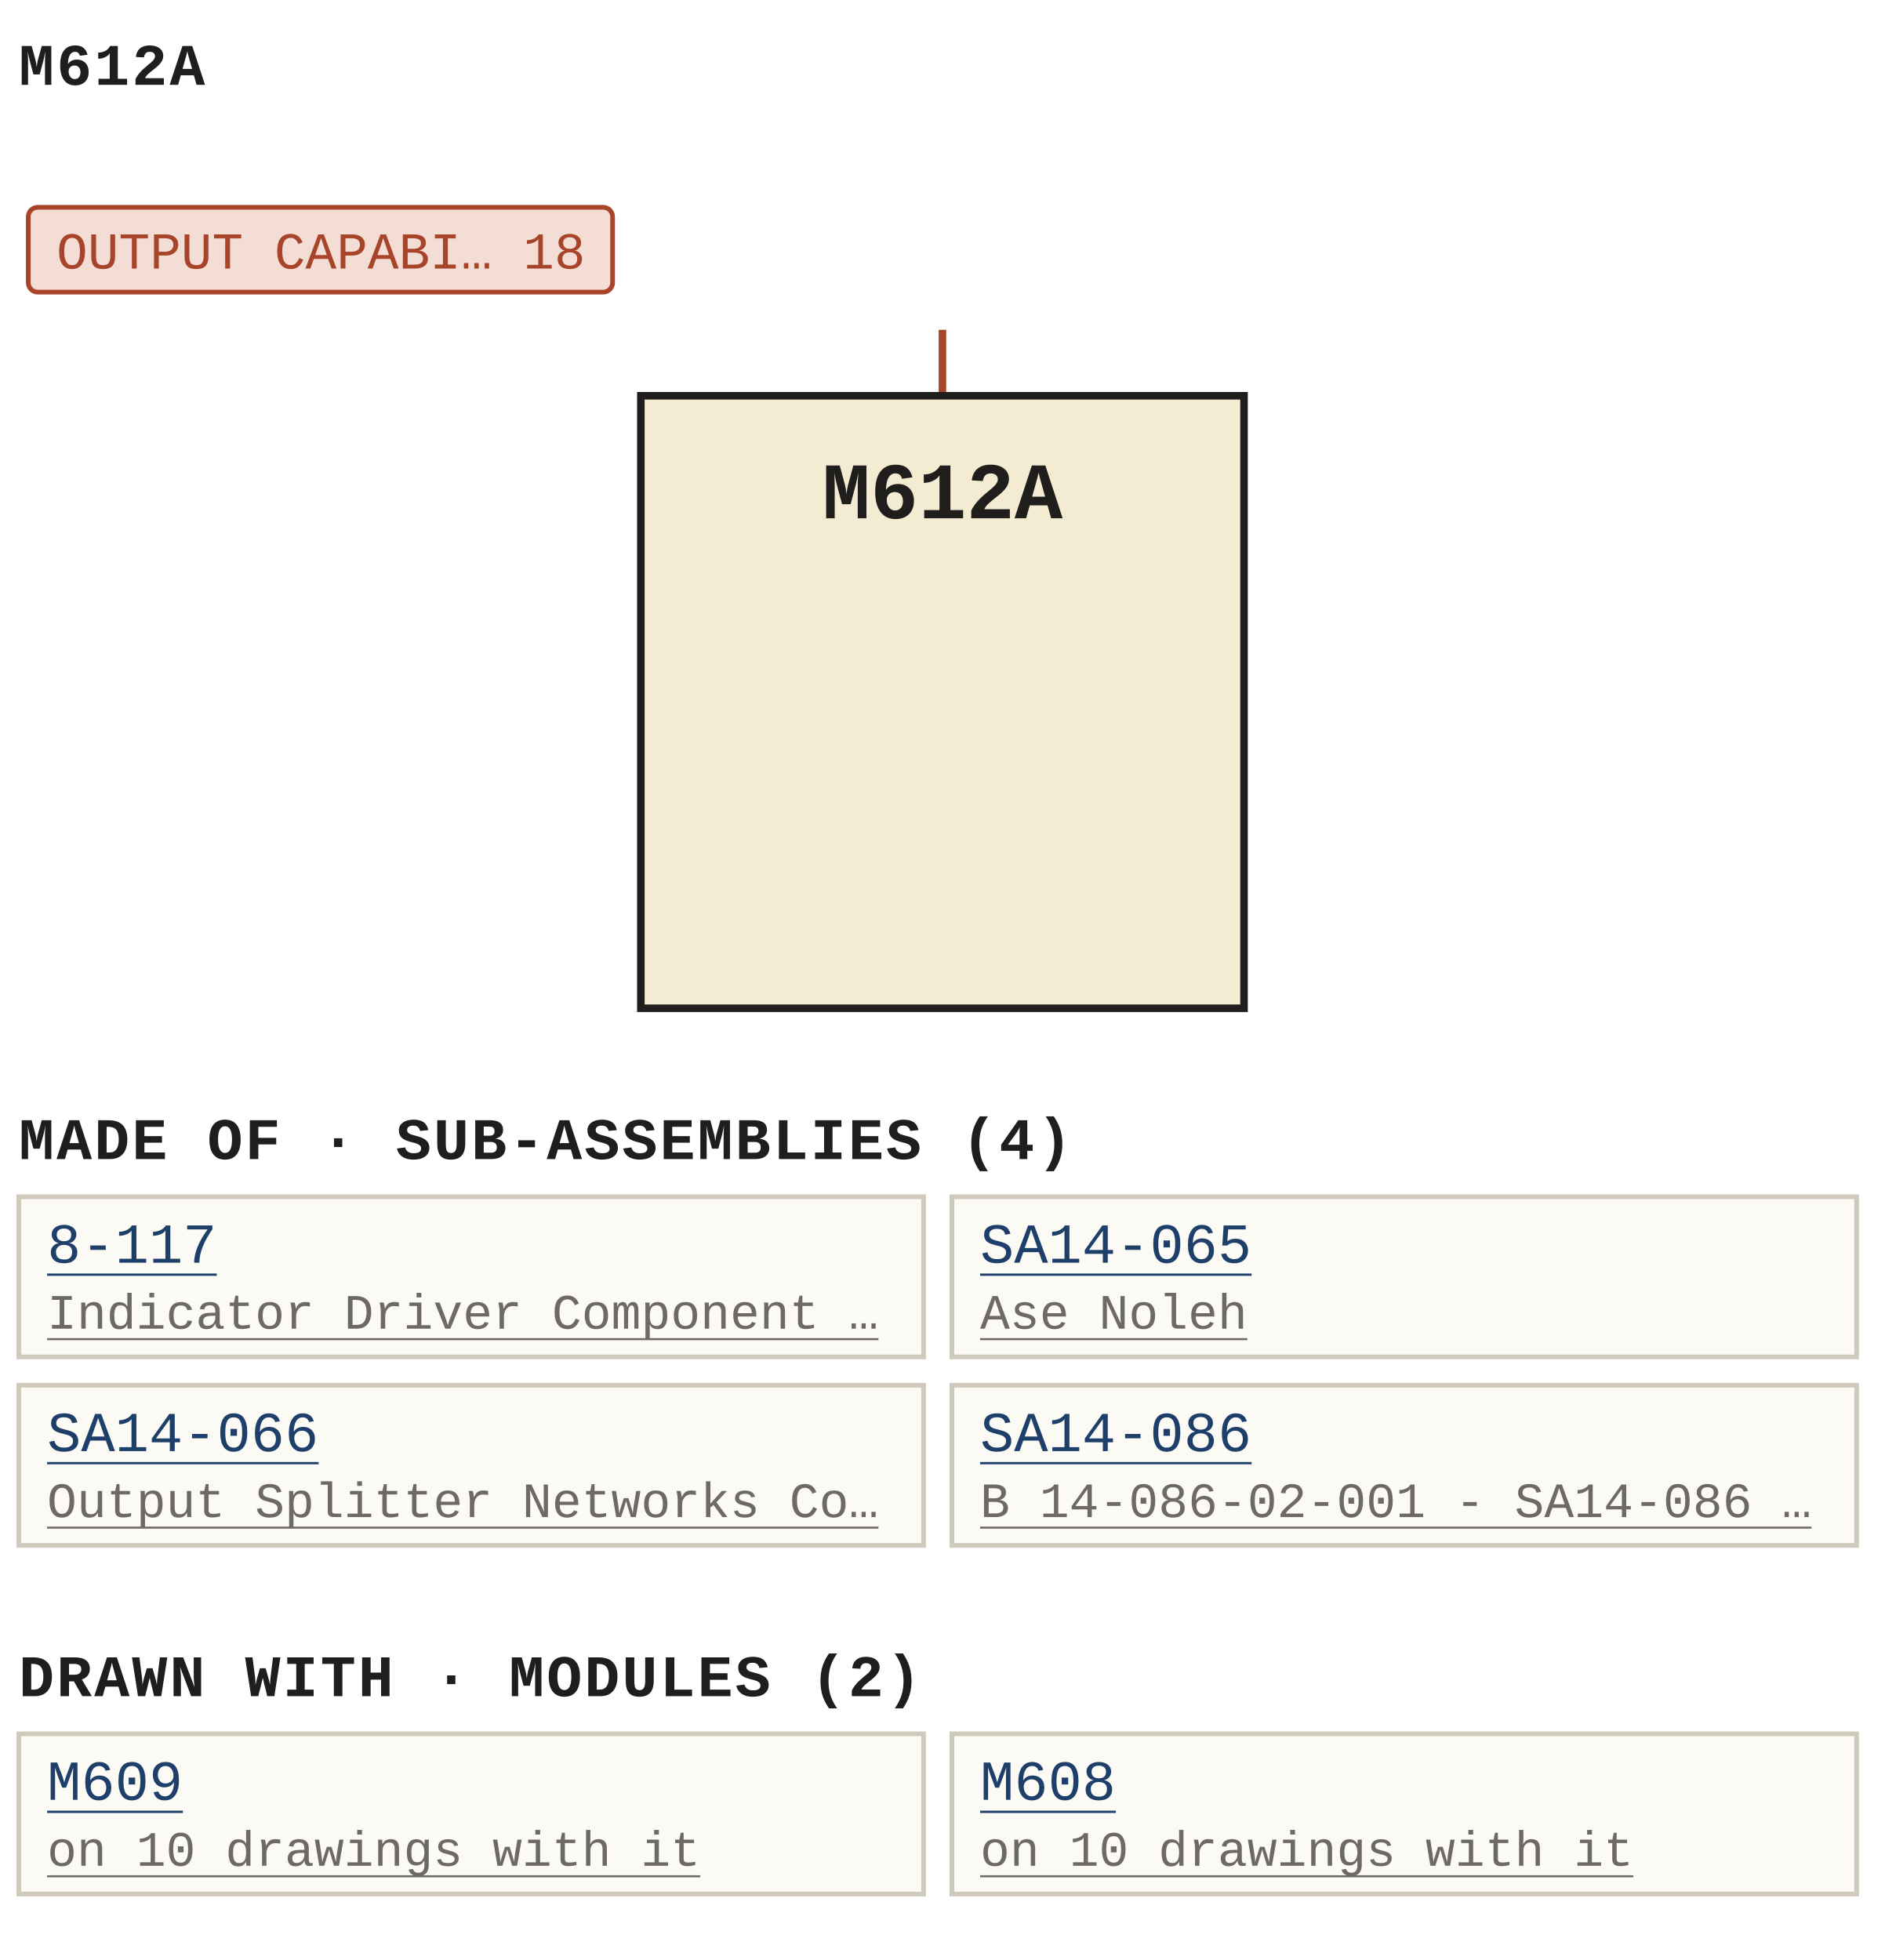
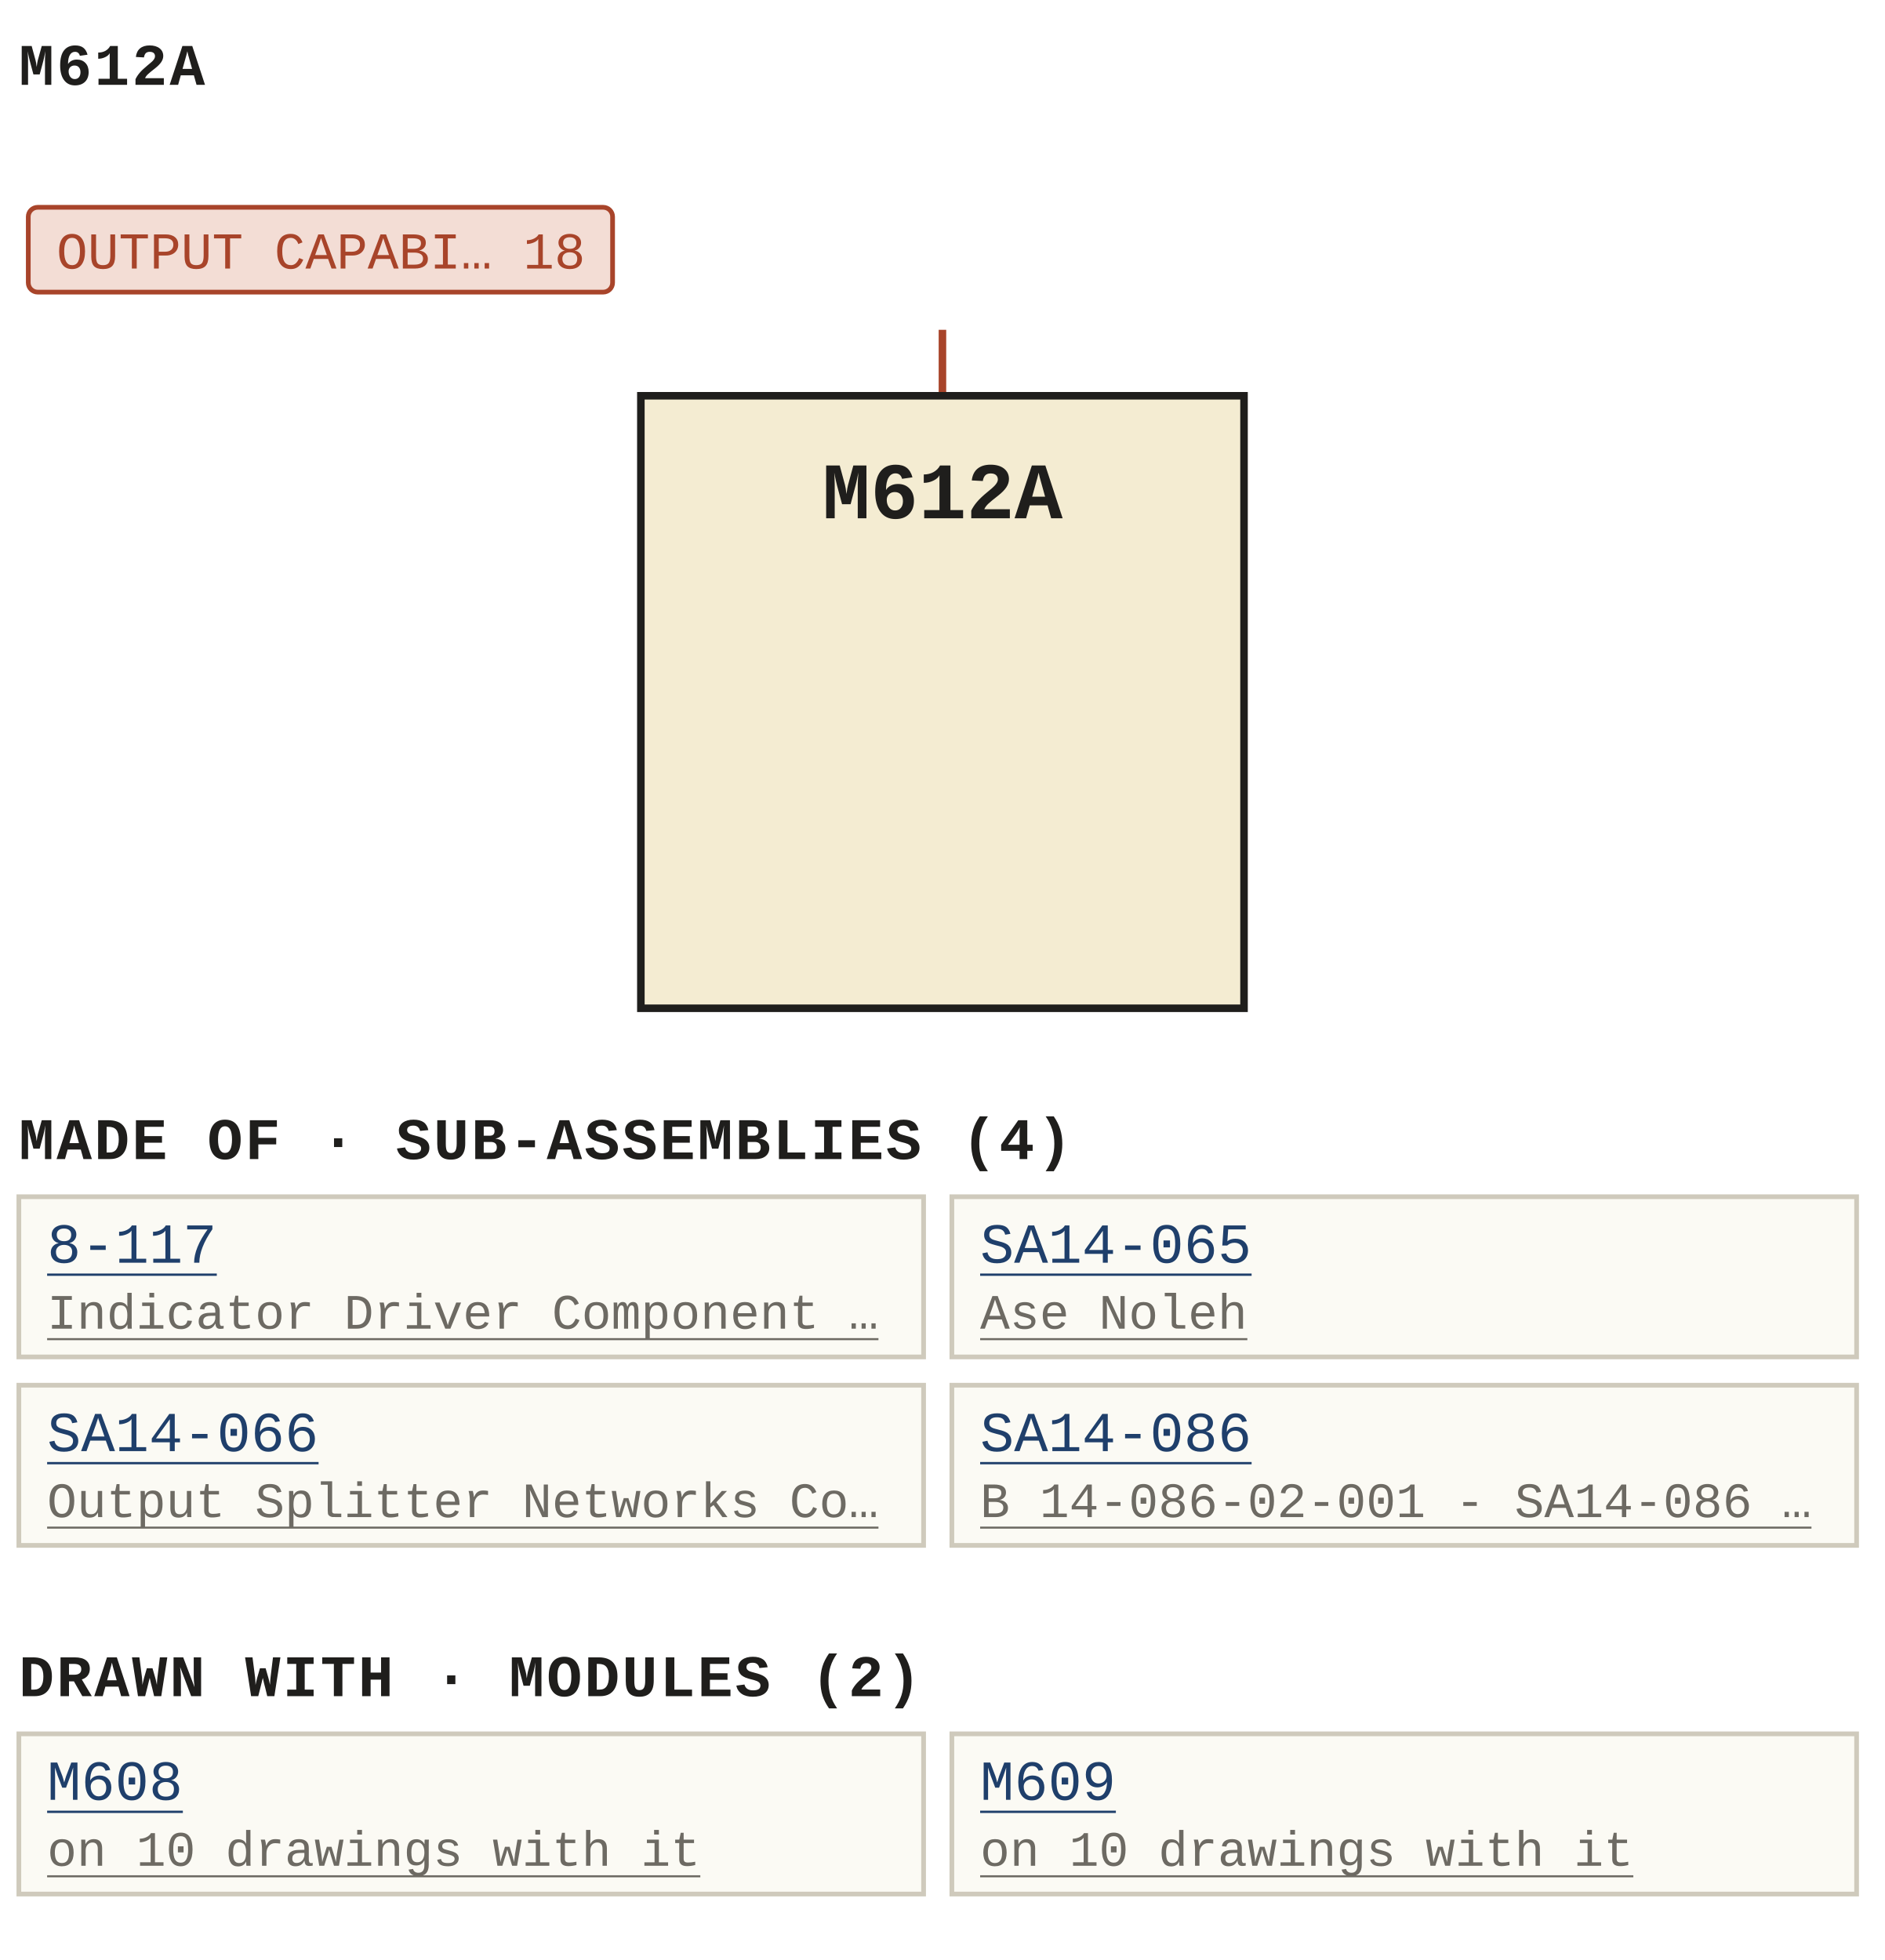
<svg xmlns="http://www.w3.org/2000/svg" class="wp" viewBox="0 0 400 416" width="400" height="416" role="img" aria-label="M612A connections" style="width:100%;max-width:500px;height:auto;background:#fbfaf4">
  <style>.wp text{font-family:"Courier Prime","Courier New",Courier,monospace;fill:#1f1e1c;font-size:12px} .wp .f{fill:#6d6a63;font-size:10.5px} .wp .h{font-size:12.5px;font-weight:700;letter-spacing:.04em} .wp .b{font-size:17px;font-weight:700} .wp a text{fill:#1f3f6b;text-decoration:underline} .wp a:hover rect{fill:#efe9d2}</style>
  <text x="4" y="18" class="h">M612A</text>
  <rect x="6" y="44" width="124" height="18" rx="2" fill="#f3ddd5" stroke="#a8442a" />
  <text x="12" y="57" style="font-size:11px;fill:#a8442a">OUTPUT CAPABI… 18</text>
  <line x1="200.0" y1="70" x2="200.0" y2="84" stroke="#a8442a" stroke-width="1.6" />
  <rect x="136" y="84" width="128" height="130" fill="#f4ecd2" stroke="#1f1e1c" stroke-width="1.6" />
  <text x="200.0" y="110" class="b" text-anchor="middle">M612A</text>
  <text x="4" y="246" class="h">MADE OF · SUB-ASSEMBLIES (4)</text>
  <a href="../../PAGES/Register-Sub-assemblies-n-nnn.html#8-117">
    <rect x="4" y="254" width="192" height="34" fill="#fbfaf4" stroke="#cfcabc" />
    <text x="10" y="268">8-117</text>
    <text x="10" y="282" class="f">Indicator Driver Component …</text>
  </a>
  <a href="../../PAGES/Register-Circuit-boards-SA14-nnn.html#sa14-065">
    <rect x="202" y="254" width="192" height="34" fill="#fbfaf4" stroke="#cfcabc" />
    <text x="208" y="268">SA14-065</text>
    <text x="208" y="282" class="f">Ase Noleh</text>
  </a>
  <a href="../../PAGES/Register-Circuit-boards-SA14-nnn.html#sa14-066">
    <rect x="4" y="294" width="192" height="34" fill="#fbfaf4" stroke="#cfcabc" />
    <text x="10" y="308">SA14-066</text>
    <text x="10" y="322" class="f">Output Splitter Networks Co…</text>
  </a>
  <a href="../../PAGES/Register-Circuit-boards-SA14-nnn.html#sa14-086">
    <rect x="202" y="294" width="192" height="34" fill="#fbfaf4" stroke="#cfcabc" />
    <text x="208" y="308">SA14-086</text>
    <text x="208" y="322" class="f">B 14-086-02-001 - SA14-086 …</text>
  </a>
  <text x="4" y="360" class="h">DRAWN WITH · MODULES (2)</text>
-   <a href="../../PAGES/M609.html">
+   <a href="../../PAGES/M608.html">
    <rect x="4" y="368" width="192" height="34" fill="#fbfaf4" stroke="#cfcabc" />
-     <text x="10" y="382">M609</text>
+     <text x="10" y="382">M608</text>
    <text x="10" y="396" class="f">on 10 drawings with it</text>
  </a>
-   <a href="../../PAGES/M608.html">
+   <a href="../../PAGES/M609.html">
    <rect x="202" y="368" width="192" height="34" fill="#fbfaf4" stroke="#cfcabc" />
-     <text x="208" y="382">M608</text>
+     <text x="208" y="382">M609</text>
    <text x="208" y="396" class="f">on 10 drawings with it</text>
  </a>
</svg>
